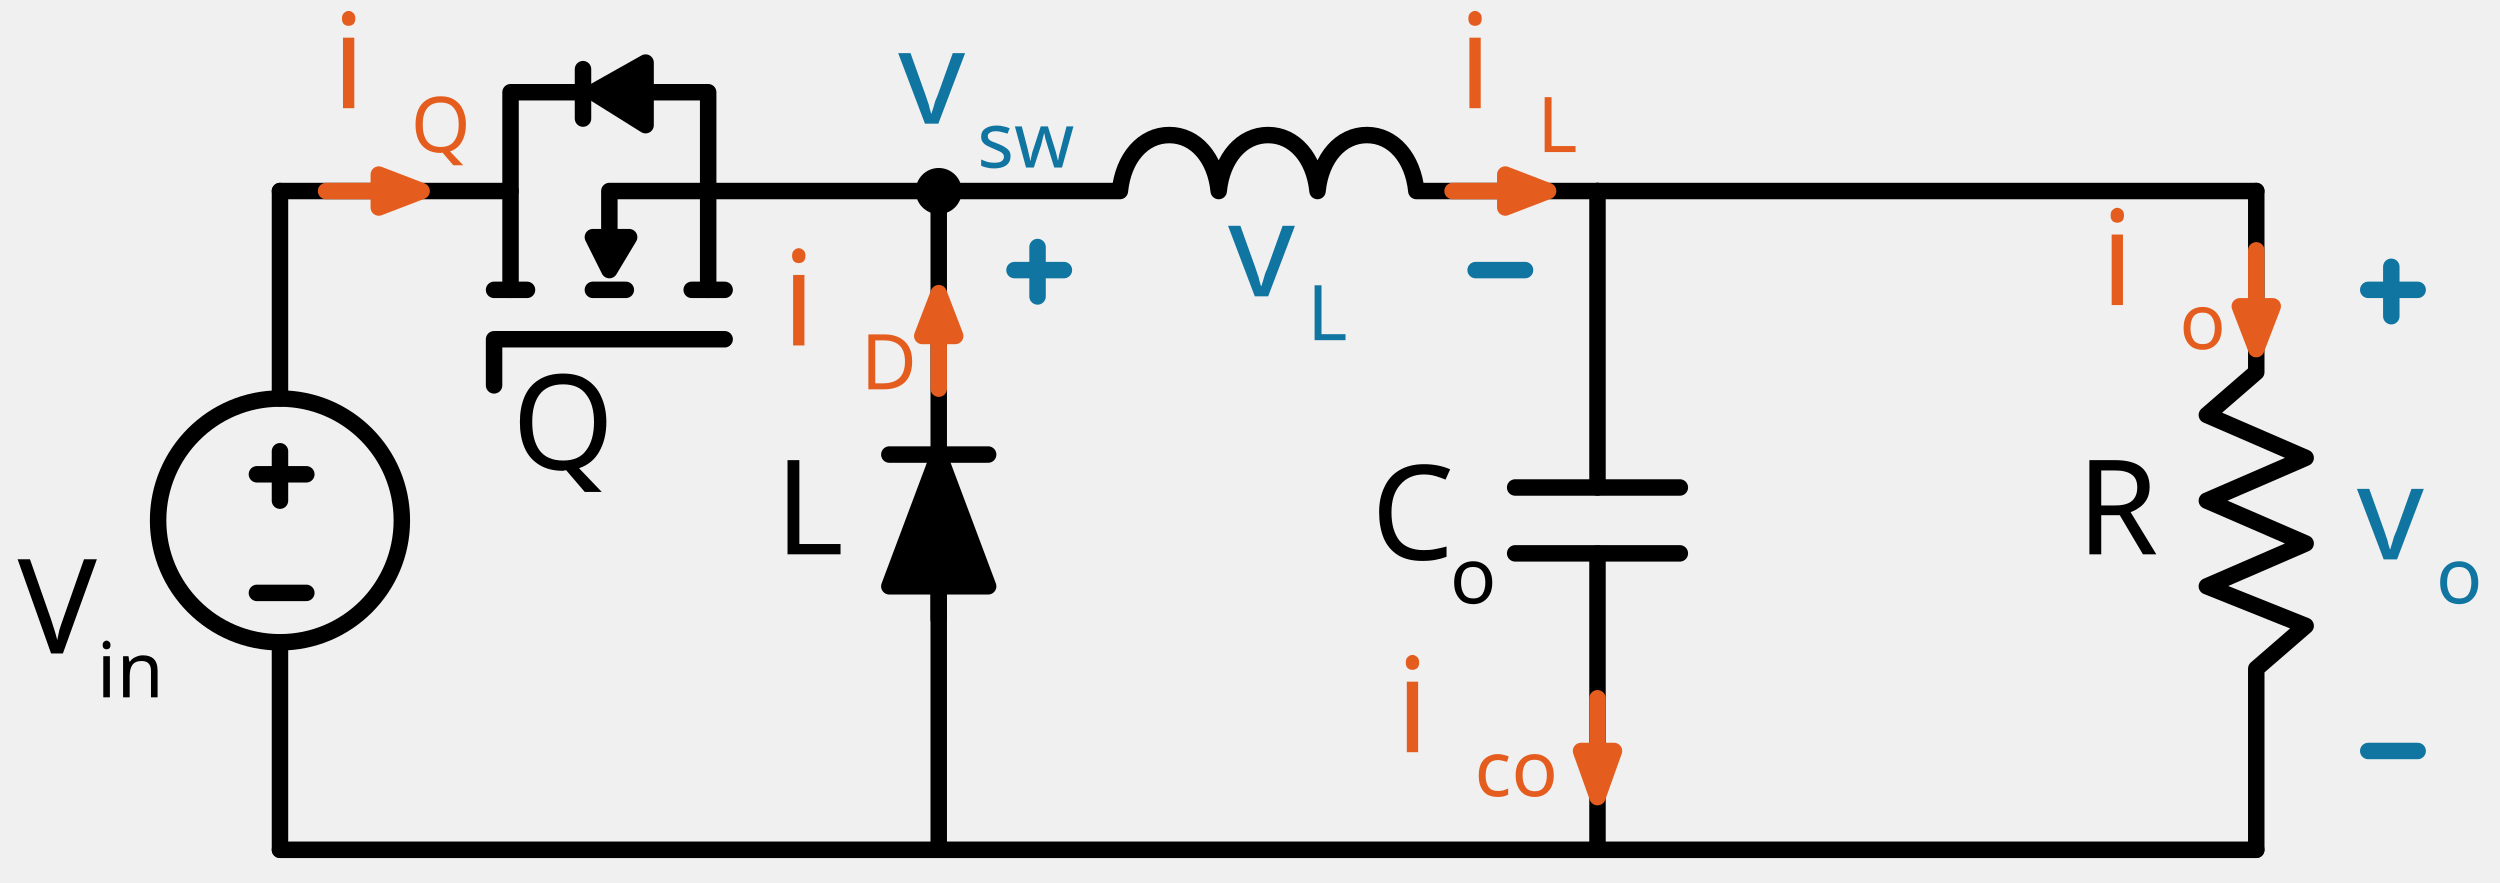
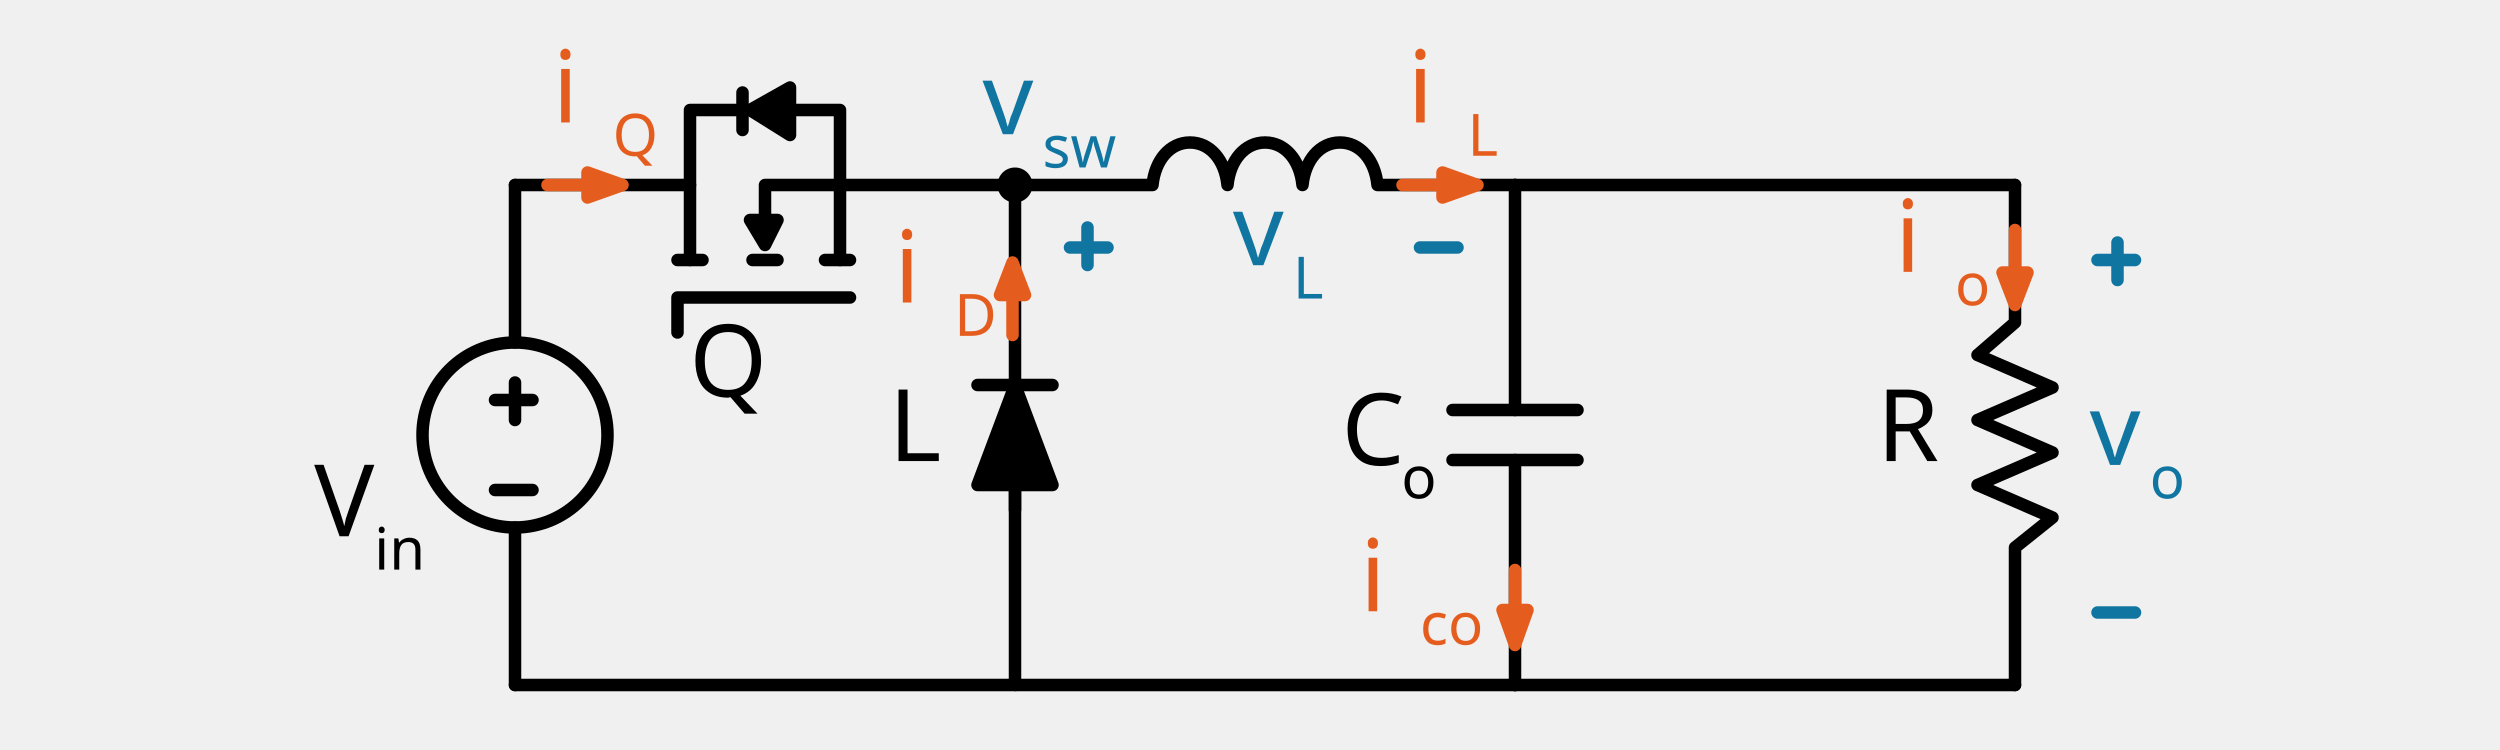
- <svg xmlns="http://www.w3.org/2000/svg" version="1.1" x="0px" y="0px" width="75.9px" height="26.8px" viewBox="0 0 75.9 26.8" style="enable-background:new 0 0 75.9 26.8;" xml:space="preserve">
+ <svg xmlns="http://www.w3.org/2000/svg" version="1.1" x="0px" y="0px" width="100px" height="30px" viewBox="0 0 100 30" style="enable-background:new 0 0 100 30;" xml:space="preserve">
  <style type="text/css">
	.st0{display:none;}
	.st1{display:inline;}
	.st2{fill:none;stroke:#6A93BF;stroke-width:0.25;stroke-linecap:round;stroke-linejoin:round;stroke-miterlimit:10;}
	
		.st3{display:inline;fill:none;stroke:#6A93BF;stroke-width:0.25;stroke-linecap:round;stroke-linejoin:round;stroke-miterlimit:10;}
	.st4{fill:none;stroke:#FC8754;stroke-width:2;stroke-miterlimit:10;}
	.st5{fill:#FFFFFF;stroke:#000000;stroke-miterlimit:10;}
	.st6{fill:none;stroke:#CAEAFF;stroke-linecap:square;stroke-miterlimit:10;}
	.st7{fill:#CAEAFF;}
	.st8{opacity:0.3;fill:#F21616;}
	.st9{fill:none;stroke:#CAEAFF;stroke-linecap:round;stroke-miterlimit:10;}
	.st10{fill:#FC8754;}
	.st11{fill:none;stroke:#000000;stroke-miterlimit:10;}
	.st12{fill:none;stroke:#000000;stroke-width:0.5;stroke-linecap:round;stroke-linejoin:round;stroke-miterlimit:10;}
	.st13{stroke:#000000;stroke-width:0.5;stroke-linecap:round;stroke-linejoin:round;stroke-miterlimit:10;}
- 	.st14{fill:#E55D1E;stroke:#E55D1E;stroke-width:0.5;stroke-linecap:round;stroke-linejoin:round;stroke-miterlimit:10;}
- 	.st15{fill:none;stroke:#E55D1E;stroke-width:0.5;stroke-linecap:round;stroke-linejoin:round;stroke-miterlimit:10;}
- 	.st16{font-family:'Courier-Bold';}
- 	.st17{font-size:4px;}
- 	.st18{fill:#E55D1E;}
+ 	.st14{font-family:'Courier-Bold';}
+ 	.st15{font-size:4px;}
+ 	.st16{fill:#E55D1E;}
+ 	.st17{fill:#E55D1E;stroke:#E55D1E;stroke-width:0.5;stroke-linecap:round;stroke-linejoin:round;stroke-miterlimit:10;}
+ 	.st18{fill:none;stroke:#E55D1E;stroke-width:0.5;stroke-linecap:round;stroke-linejoin:round;stroke-miterlimit:10;}
	.st19{fill:none;}
	.st20{fill:#1075A1;}
	.st21{fill:none;stroke:#1075A1;stroke-width:0.5;stroke-linecap:round;stroke-linejoin:round;stroke-miterlimit:10;}
	.st22{fill:none;stroke:#000000;stroke-width:0.25;stroke-miterlimit:10;}
</style>
  <g id="Layer_2">
</g>
  <g id="Layer_1">
    <g>
-       <line class="st12" x1="8.5" y1="25.8" x2="28.5" y2="25.8" />
-       <line class="st12" x1="48.5" y1="25.8" x2="68.5" y2="25.8" />
-       <path class="st12" d="M48.5,5.8l-5.5,0c-0.1-1-0.7-1.7-1.5-1.7c-0.8,0-1.4,0.7-1.5,1.7c-0.1-1-0.7-1.7-1.5-1.7    c-0.8,0-1.4,0.7-1.5,1.7c-0.1-1-0.7-1.7-1.5-1.7c-0.8,0-1.4,0.7-1.5,1.7l-5.5,0" />
-       <polyline class="st12" points="68.5,25.8 68.5,20.3 70,19 67,17.8 70,16.5 67,15.2 70,13.9 67,12.6 68.5,11.3 68.5,5.8   " />
+       <line class="st12" x1="20.6" y1="27.4" x2="40.5" y2="27.4" />
+       <line class="st12" x1="60.6" y1="27.4" x2="80.6" y2="27.4" />
+       <path class="st12" d="M60.6,7.4l-5.5,0c-0.1-1-0.7-1.7-1.5-1.7s-1.4,0.7-1.5,1.7c-0.1-1-0.7-1.7-1.5-1.7s-1.4,0.7-1.5,1.7    c-0.1-1-0.7-1.7-1.5-1.7s-1.4,0.7-1.5,1.7l-5.5,0" />
+       <polyline class="st12" points="80.6,27.4 80.6,21.9 82.1,20.7 79.1,19.4 82.1,18.1 79.1,16.8 82.1,15.5 79.1,14.2 80.6,12.9     80.6,7.4   " />
      <g>
-         <line class="st12" x1="48.5" y1="14.8" x2="48.5" y2="5.8" />
-         <line class="st12" x1="48.5" y1="25.8" x2="48.5" y2="16.8" />
-         <line class="st12" x1="46" y1="16.8" x2="51" y2="16.8" />
-         <line class="st12" x1="46" y1="14.8" x2="51" y2="14.8" />
+         <line class="st12" x1="60.6" y1="16.4" x2="60.6" y2="7.4" />
+         <line class="st12" x1="60.6" y1="27.4" x2="60.6" y2="18.4" />
+         <line class="st12" x1="58.1" y1="18.4" x2="63.1" y2="18.4" />
+         <line class="st12" x1="58.1" y1="16.4" x2="63.1" y2="16.4" />
      </g>
      <g>
        <g>
-           <line class="st13" x1="28.5" y1="14.8" x2="28.5" y2="5.8" />
-           <line class="st13" x1="28.5" y1="25.8" x2="28.5" y2="16.8" />
+           <line class="st13" x1="40.6" y1="16.4" x2="40.6" y2="7.4" />
+           <line class="st13" x1="40.6" y1="27.4" x2="40.6" y2="18.4" />
        </g>
        <g>
-           <line class="st13" x1="27" y1="13.8" x2="30" y2="13.8" />
-           <polygon class="st13" points="28.5,13.8 27,17.8 30,17.8     " />
+           <line class="st13" x1="39.1" y1="15.4" x2="42.1" y2="15.4" />
+           <polygon class="st13" points="40.6,15.4 39.1,19.4 42.1,19.4     " />
        </g>
-         <line class="st13" x1="28.5" y1="14.8" x2="28.5" y2="18.8" />
+         <line class="st13" x1="40.6" y1="16.4" x2="40.6" y2="20.4" />
      </g>
-       <line class="st12" x1="28.5" y1="25.8" x2="48.5" y2="25.8" />
-       <line class="st12" x1="48.5" y1="5.8" x2="68.5" y2="5.8" />
+       <line class="st12" x1="40.6" y1="27.4" x2="60.6" y2="27.4" />
+       <line class="st12" x1="60.6" y1="7.4" x2="80.6" y2="7.4" />
      <g>
-         <polyline class="st12" points="15.5,8.8 15.5,5.8 8.5,5.8    " />
-         <polyline class="st12" points="18.5,7.8 18.5,5.8 21.5,5.8    " />
-         <polyline class="st12" points="21.5,8.8 21.5,5.8 28.5,5.8    " />
-         <line class="st12" x1="22" y1="8.8" x2="21" y2="8.8" />
-         <line class="st12" x1="19" y1="8.8" x2="18" y2="8.8" />
-         <line class="st12" x1="16" y1="8.8" x2="15" y2="8.8" />
-         <polygon class="st12" points="18.5,8.2 19.1,7.2 18,7.2    " />
-         <line class="st12" x1="17.7" y1="3.6" x2="17.7" y2="2.1" />
-         <polygon class="st13" points="18,2.8 19.6,3.8 19.6,1.9    " />
-         <polyline class="st12" points="22,10.3 15,10.3 15,11.7    " />
-         <polyline class="st12" points="21.5,5.8 21.5,2.8 19.4,2.8    " />
-         <polyline class="st12" points="15.5,5.8 15.5,2.8 17.7,2.8    " />
+         <polyline class="st12" points="27.6,10.4 27.6,7.4 20.6,7.4    " />
+         <polyline class="st12" points="30.6,9.4 30.6,7.4 33.6,7.4    " />
+         <polyline class="st12" points="33.6,10.4 33.6,7.4 40.6,7.4    " />
+         <line class="st12" x1="34" y1="10.4" x2="33" y2="10.4" />
+         <line class="st12" x1="31.1" y1="10.4" x2="30.1" y2="10.4" />
+         <line class="st12" x1="28.1" y1="10.4" x2="27.1" y2="10.4" />
+         <polygon class="st12" points="30.6,9.8 31.1,8.8 30,8.8    " />
+         <line class="st12" x1="29.7" y1="5.2" x2="29.7" y2="3.7" />
+         <polygon class="st13" points="30,4.4 31.6,5.4 31.6,3.5    " />
+         <polyline class="st12" points="34,11.9 27.1,11.9 27.1,13.3    " />
+         <polyline class="st12" points="33.6,7.4 33.6,4.4 31.4,4.4    " />
+         <polyline class="st12" points="27.6,7.4 27.6,4.4 29.7,4.4    " />
      </g>
    </g>
-     <text transform="matrix(1 0 0 1 23.5186 16.8291)" class="st16 st17">L</text>
-     <text transform="matrix(1 0 0 1 0.5346 19.8386)" class="st16 st17">V</text>
-     <text transform="matrix(0.583 0 0 0.583 2.935 21.1707)" class="st16 st17">in</text>
-     <text transform="matrix(1 0 0 1 15.5338 14.2472)" class="st16 st17">Q</text>
+     <text transform="matrix(1 0 0 1 35.5515 18.4424)" class="st14 st15">L</text>
+     <text transform="matrix(1 0 0 1 12.5676 21.4518)" class="st14 st15">V</text>
+     <text transform="matrix(0.583 0 0 0.583 14.9679 22.7838)" class="st14 st15">in</text>
+     <text transform="matrix(1 0 0 1 27.5668 15.8605)" class="st14 st15">Q</text>
    <g>
-       <text transform="matrix(1 0 0 1 41.6202 16.9829)" class="st16 st17">C</text>
-       <text transform="matrix(0.583 0 0 0.583 44.0206 18.3149)" class="st16 st17">o</text>
+       <text transform="matrix(1 0 0 1 53.6532 18.5961)" class="st14 st15">C</text>
+       <text transform="matrix(0.583 0 0 0.583 56.0536 19.9281)" class="st14 st15">o</text>
    </g>
    <g>
-       <text transform="matrix(1 0 0 1 63.0435 16.8293)" class="st16 st17">R</text>
+       <text transform="matrix(1 0 0 1 75.0764 18.4426)" class="st14 st15">R</text>
    </g>
    <g>
-       <text transform="matrix(1 0 0 1 42.367 22.8367)" class="st18 st16 st17">i</text>
-       <text transform="matrix(0.583 0 0 0.583 44.7674 24.1687)" class="st18 st16 st17">co</text>
+       <text transform="matrix(1 0 0 1 54.3999 24.4498)" class="st16 st14 st15">i</text>
+       <text transform="matrix(0.583 0 0 0.583 56.8003 25.7819)" class="st16 st14 st15">co</text>
      <g>
-         <polygon class="st14" points="48.5,24.2 48,22.8 49,22.8    " />
+         <polygon class="st17" points="60.6,25.8 60.1,24.4 61.1,24.4    " />
      </g>
-       <line class="st15" x1="48.5" y1="21.2" x2="48.5" y2="23.4" />
+       <line class="st18" x1="60.6" y1="22.8" x2="60.6" y2="25" />
    </g>
    <g>
-       <text transform="matrix(1 0 0 1 23.7352 10.4881)" class="st18 st16 st17">i</text>
-       <text transform="matrix(0.583 0 0 0.583 26.1356 11.8201)" class="st18 st16 st17">D</text>
+       <text transform="matrix(1 0 0 1 35.7682 12.1014)" class="st16 st14 st15">i</text>
+       <text transform="matrix(0.583 0 0 0.583 38.1685 13.4334)" class="st16 st14 st15">D</text>
      <g>
-         <polygon class="st14" points="28.5,8.9 29,10.2 28,10.2    " />
+         <polygon class="st17" points="40.5,10.5 41,11.8 40,11.8    " />
      </g>
-       <line class="st15" x1="28.5" y1="11.8" x2="28.5" y2="9.6" />
+       <line class="st18" x1="40.5" y1="13.4" x2="40.5" y2="11.2" />
    </g>
    <g>
-       <text transform="matrix(1 0 0 1 63.766 9.2615)" class="st18 st16 st17">i</text>
-       <text transform="matrix(0.583 0 0 0.583 66.1664 10.5935)" class="st18 st16 st17">o</text>
+       <text transform="matrix(1 0 0 1 75.799 10.8748)" class="st16 st14 st15">i</text>
+       <text transform="matrix(0.583 0 0 0.583 78.1994 12.2068)" class="st16 st14 st15">o</text>
      <g>
-         <polygon class="st14" points="68.5,10.6 68,9.3 69,9.3    " />
+         <polygon class="st17" points="80.6,12.2 80.1,10.9 81.1,10.9    " />
      </g>
-       <line class="st15" x1="68.5" y1="7.6" x2="68.5" y2="9.8" />
+       <line class="st18" x1="80.6" y1="9.2" x2="80.6" y2="11.5" />
    </g>
    <g>
-       <text transform="matrix(1 0 0 1 10.0693 3.2845)" class="st18 st16 st17">i</text>
-       <text transform="matrix(0.583 0 0 0.583 12.4697 4.6166)" class="st18 st16 st17">Q</text>
+       <text transform="matrix(1 0 0 1 22.1023 4.8978)" class="st16 st14 st15">i</text>
+       <text transform="matrix(0.583 0 0 0.583 24.5027 6.2298)" class="st16 st14 st15">Q</text>
      <g>
-         <polygon class="st14" points="12.8,5.8 11.5,6.3 11.5,5.3    " />
+         <polygon class="st17" points="24.9,7.4 23.5,7.9 23.5,6.9    " />
      </g>
-       <line class="st15" x1="9.9" y1="5.8" x2="12.1" y2="5.8" />
+       <line class="st18" x1="21.9" y1="7.4" x2="24.1" y2="7.4" />
    </g>
    <g>
-       <text transform="matrix(1 0 0 1 44.2673 3.2845)" class="st18 st16 st17">i</text>
-       <text transform="matrix(0.583 0 0 0.583 46.6677 4.6166)" class="st18 st16 st17">L</text>
+       <text transform="matrix(1 0 0 1 56.3003 4.8978)" class="st16 st14 st15">i</text>
+       <text transform="matrix(0.583 0 0 0.583 58.7006 6.2298)" class="st16 st14 st15">L</text>
      <g>
-         <polygon class="st14" points="47,5.8 45.7,6.3 45.7,5.3    " />
+         <polygon class="st17" points="59.1,7.4 57.7,7.9 57.7,6.9    " />
      </g>
-       <line class="st15" x1="44.1" y1="5.8" x2="46.3" y2="5.8" />
+       <line class="st18" x1="56.1" y1="7.4" x2="58.3" y2="7.4" />
    </g>
    <g>
-       <line class="st19" x1="28.5" y1="8.2" x2="48.5" y2="8.2" />
-       <text transform="matrix(1 0 0 1 37.2832 8.9959)" class="st20 st16 st17">v</text>
-       <text transform="matrix(0.583 0 0 0.583 39.6836 10.328)" class="st20 st16 st17">L</text>
-       <line class="st21" x1="30.8" y1="8.2" x2="32.3" y2="8.2" />
-       <line class="st21" x1="31.5" y1="7.5" x2="31.5" y2="9" />
-       <line class="st21" x1="46.3" y1="8.2" x2="44.8" y2="8.2" />
+       <line class="st19" x1="40.6" y1="9.9" x2="60.6" y2="9.9" />
+       <text transform="matrix(1 0 0 1 49.3161 10.6092)" class="st20 st14 st15">v</text>
+       <text transform="matrix(0.583 0 0 0.583 51.7165 11.9412)" class="st20 st14 st15">L</text>
+       <line class="st21" x1="42.8" y1="9.9" x2="44.3" y2="9.9" />
+       <line class="st21" x1="43.5" y1="9.1" x2="43.5" y2="10.6" />
+       <line class="st21" x1="58.3" y1="9.9" x2="56.8" y2="9.9" />
    </g>
    <g>
-       <text transform="matrix(1 0 0 1 71.5556 16.983)" class="st20 st16 st17">v</text>
-       <text transform="matrix(0.583 0 0 0.583 73.956 18.315)" class="st20 st16 st17">o</text>
-       <line class="st21" x1="72.6" y1="8.1" x2="72.6" y2="9.6" />
-       <line class="st21" x1="73.4" y1="8.8" x2="71.9" y2="8.8" />
-       <line class="st21" x1="73.4" y1="22.8" x2="71.9" y2="22.8" />
+       <text transform="matrix(1 0 0 1 83.5886 18.5962)" class="st20 st14 st15">v</text>
+       <text transform="matrix(0.583 0 0 0.583 85.9889 19.9283)" class="st20 st14 st15">o</text>
+       <line class="st21" x1="84.7" y1="9.7" x2="84.7" y2="11.2" />
+       <line class="st21" x1="85.4" y1="10.4" x2="83.9" y2="10.4" />
+       <line class="st21" x1="85.4" y1="24.5" x2="83.9" y2="24.5" />
    </g>
    <g>
-       <line class="st12" x1="8.5" y1="12.1" x2="8.5" y2="5.8" />
-       <line class="st12" x1="8.5" y1="25.8" x2="8.5" y2="19.5" />
-       <circle class="st12" cx="8.5" cy="15.8" r="3.7" />
+       <line class="st12" x1="20.6" y1="13.7" x2="20.6" y2="7.4" />
+       <line class="st12" x1="20.6" y1="27.4" x2="20.6" y2="21.1" />
+       <circle class="st12" cx="20.6" cy="17.4" r="3.7" />
      <g>
-         <line class="st12" x1="8.5" y1="13.7" x2="8.5" y2="15.2" />
-         <line class="st12" x1="9.3" y1="14.4" x2="7.8" y2="14.4" />
-         <line class="st12" x1="9.3" y1="18" x2="7.8" y2="18" />
+         <line class="st12" x1="20.6" y1="15.3" x2="20.6" y2="16.8" />
+         <line class="st12" x1="21.3" y1="16" x2="19.8" y2="16" />
+         <line class="st12" x1="21.3" y1="19.6" x2="19.8" y2="19.6" />
      </g>
    </g>
    <g>
-       <text transform="matrix(1 0 0 1 27.2691 3.7544)" class="st20 st16 st17">v</text>
-       <text transform="matrix(0.583 0 0 0.583 29.6695 5.0864)" class="st20 st16 st17">sw</text>
-       <circle id="XMLID_00000029042278632952801040000015632711695199375279_" cx="28.5" cy="5.8" r="0.7" />
+       <text transform="matrix(1 0 0 1 39.3021 5.3677)" class="st20 st14 st15">v</text>
+       <text transform="matrix(0.583 0 0 0.583 41.7024 6.6997)" class="st20 st14 st15">sw</text>
+       <circle id="XMLID_00000029042278632952801040000015632711695199375279_" cx="40.6" cy="7.4" r="0.7" />
    </g>
  </g>
</svg>
